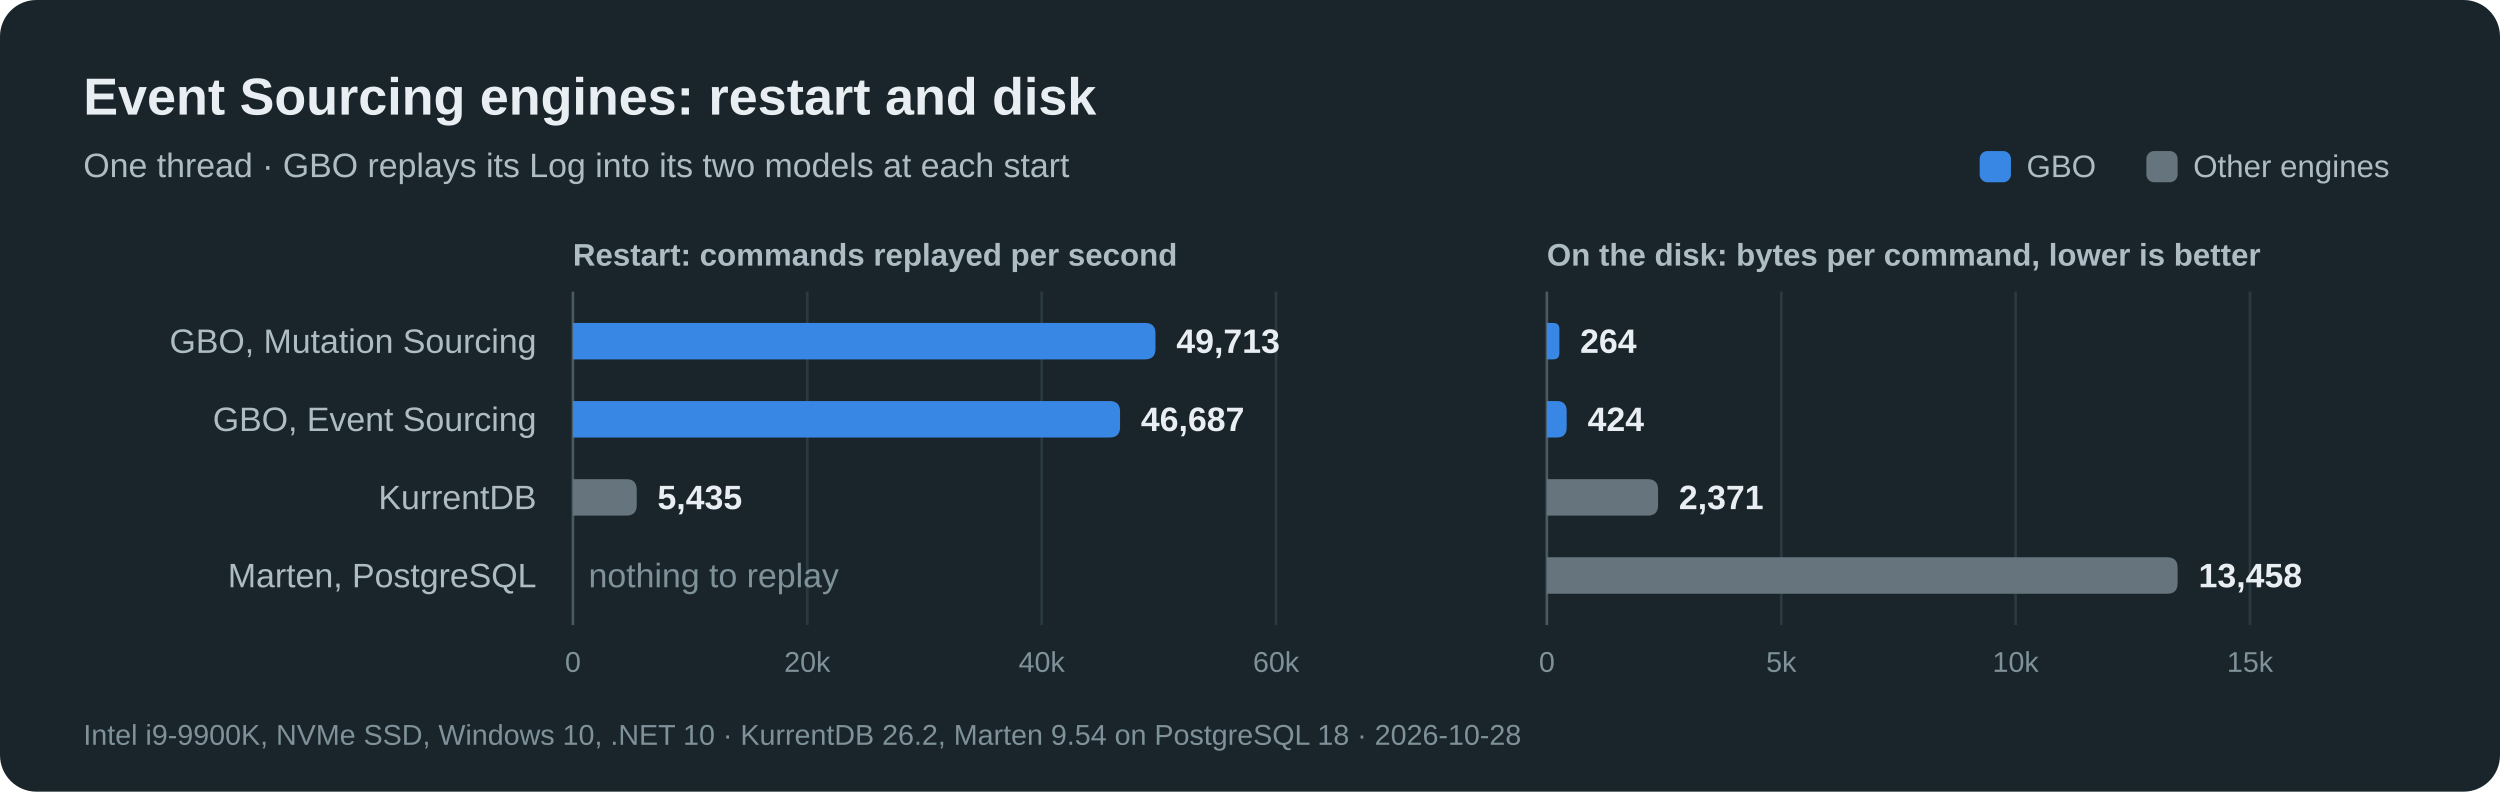
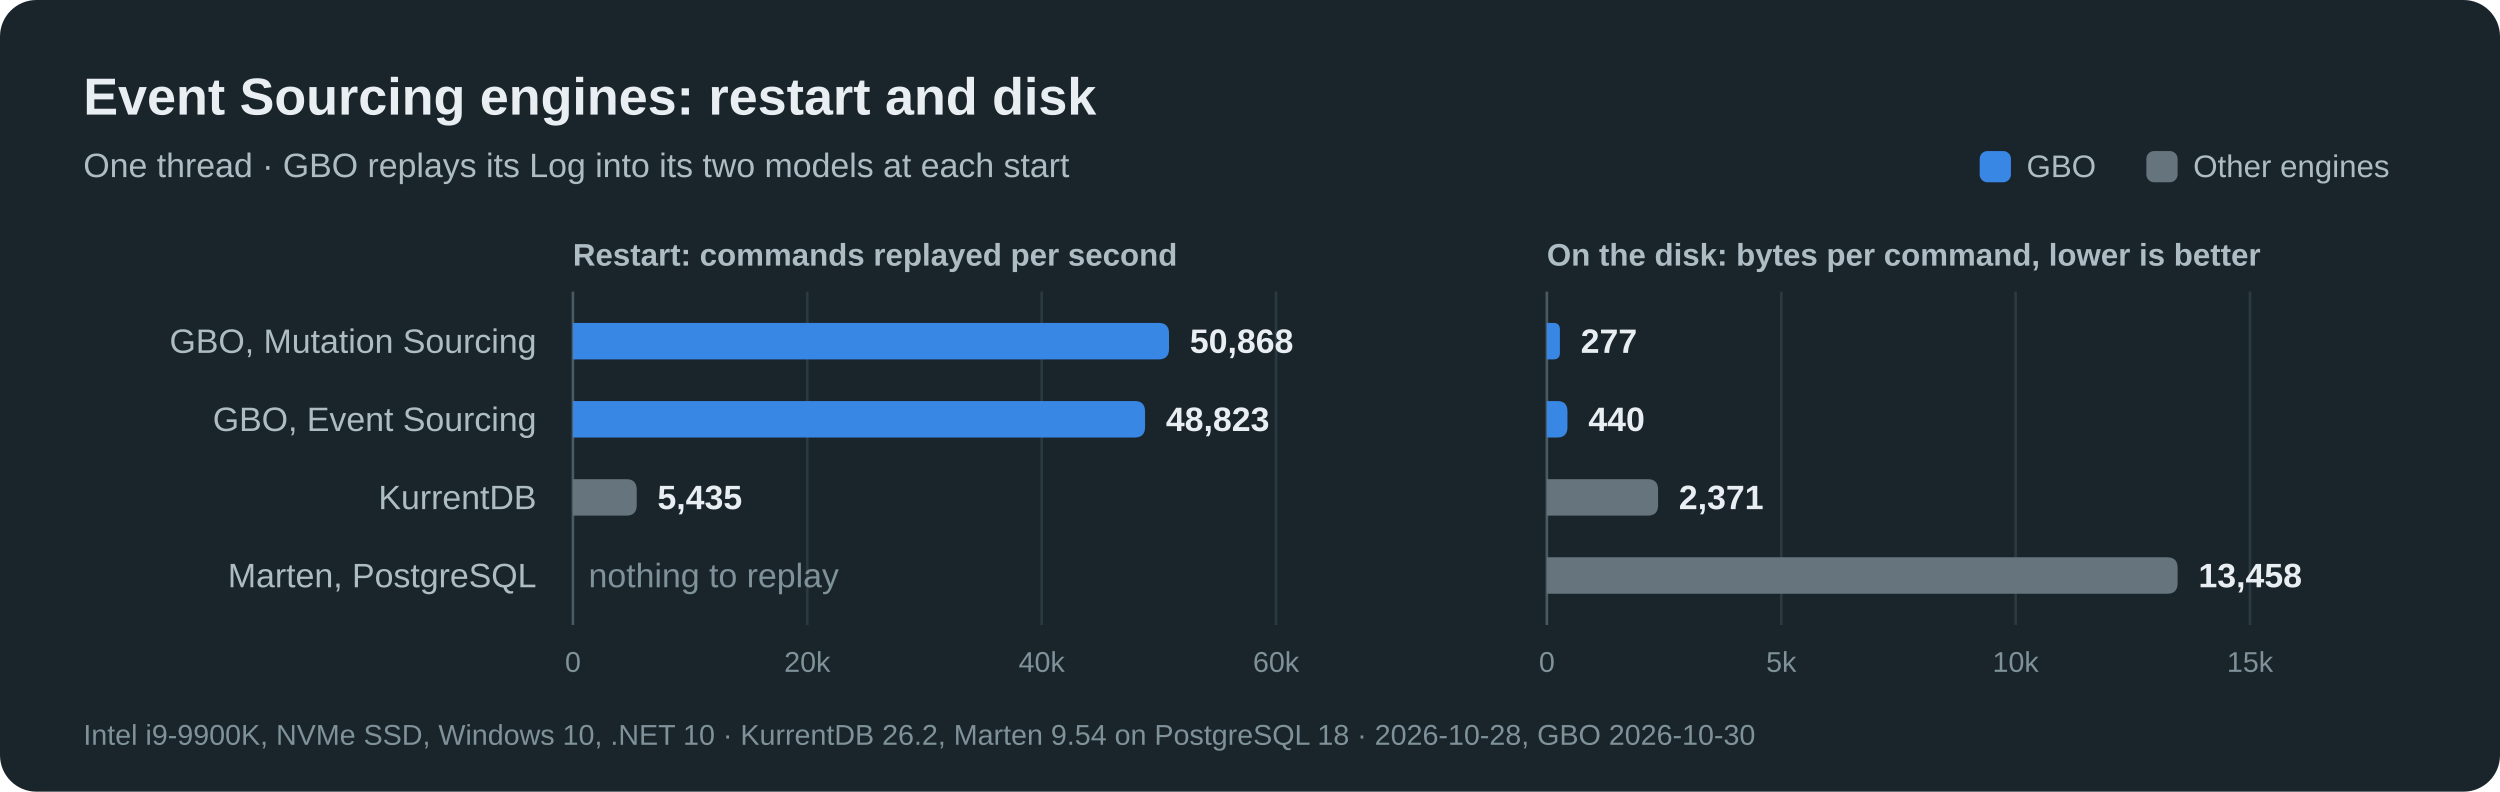
<svg xmlns="http://www.w3.org/2000/svg" width="960" height="304" viewBox="0 0 960 304" role="img" font-family="'Segoe UI', -apple-system, BlinkMacSystemFont, 'Helvetica Neue', Arial, sans-serif">
  <rect width="960" height="304" rx="14" fill="#1a252b" />
  <text x="32" y="44" font-size="20" font-weight="600" fill="#e8eef1" text-anchor="start">Event Sourcing engines: restart and disk</text>
  <text x="32" y="68" font-size="13" font-weight="400" fill="#aebcc4" text-anchor="start">One thread · GBO replays its Log into its two models at each start</text>
  <rect x="760.2" y="58" width="12" height="12" rx="3" fill="#3987e5" />
  <text x="778.2" y="68" font-size="12" font-weight="400" fill="#aebcc4" text-anchor="start">GBO</text>
  <rect x="824.2" y="58" width="12" height="12" rx="3" fill="#66757d" />
  <text x="842.2" y="68" font-size="12" font-weight="400" fill="#aebcc4" text-anchor="start">Other engines</text>
  <text x="220" y="102" font-size="12" font-weight="600" fill="#aebcc4" text-anchor="start">Restart: commands replayed per second</text>
  <text x="594" y="102" font-size="12" font-weight="600" fill="#aebcc4" text-anchor="start">On the disk: bytes per command, lower is better</text>
  <line x1="310" y1="112" x2="310" y2="240" stroke="#2b3a42" stroke-width="1" />
  <line x1="400" y1="112" x2="400" y2="240" stroke="#2b3a42" stroke-width="1" />
  <line x1="490" y1="112" x2="490" y2="240" stroke="#2b3a42" stroke-width="1" />
  <line x1="220" y1="112" x2="220" y2="240" stroke="#4a5a62" stroke-width="1" />
  <text x="220" y="258" font-size="11" font-weight="400" fill="#7f9199" text-anchor="middle">0</text>
  <text x="310" y="258" font-size="11" font-weight="400" fill="#7f9199" text-anchor="middle">20k</text>
  <text x="400" y="258" font-size="11" font-weight="400" fill="#7f9199" text-anchor="middle">40k</text>
  <text x="490" y="258" font-size="11" font-weight="400" fill="#7f9199" text-anchor="middle">60k</text>
  <line x1="684" y1="112" x2="684" y2="240" stroke="#2b3a42" stroke-width="1" />
  <line x1="774" y1="112" x2="774" y2="240" stroke="#2b3a42" stroke-width="1" />
  <line x1="864" y1="112" x2="864" y2="240" stroke="#2b3a42" stroke-width="1" />
  <line x1="594" y1="112" x2="594" y2="240" stroke="#4a5a62" stroke-width="1" />
  <text x="594" y="258" font-size="11" font-weight="400" fill="#7f9199" text-anchor="middle">0</text>
  <text x="684" y="258" font-size="11" font-weight="400" fill="#7f9199" text-anchor="middle">5k</text>
  <text x="774" y="258" font-size="11" font-weight="400" fill="#7f9199" text-anchor="middle">10k</text>
  <text x="864" y="258" font-size="11" font-weight="400" fill="#7f9199" text-anchor="middle">15k</text>
  <text x="206" y="135.5" font-size="13" font-weight="400" fill="#aebcc4" text-anchor="end">GBO, Mutation Sourcing</text>
-   <path d="M220 124H439.7Q443.7 124 443.7 128V134Q443.7 138 439.7 138H220Z" fill="#3987e5" />
-   <text x="451.708" y="135.5" font-size="13" font-weight="600" fill="#e8eef1" text-anchor="start">49,713</text>
-   <path d="M594 124H596.4Q598.8 124 598.8 126.376V135.624Q598.8 138 596.4 138H594Z" fill="#3987e5" />
-   <text x="606.752" y="135.5" font-size="13" font-weight="600" fill="#e8eef1" text-anchor="start">264</text>
+   <path d="M220 124H444.9Q448.9 124 448.9 128V134Q448.9 138 444.9 138H220Z" fill="#3987e5" />
+   <text x="456.897" y="135.5" font-size="13" font-weight="600" fill="#e8eef1" text-anchor="start">50,868</text>
+   <path d="M594 124H596.5Q599.0 124 599.0 126.493V135.507Q599.0 138 596.5 138H594Z" fill="#3987e5" />
+   <text x="606.985" y="135.5" font-size="13" font-weight="600" fill="#e8eef1" text-anchor="start">277</text>
  <text x="206" y="165.5" font-size="13" font-weight="400" fill="#aebcc4" text-anchor="end">GBO, Event Sourcing</text>
-   <path d="M220 154H426.1Q430.1 154 430.1 158V164Q430.1 168 426.1 168H220Z" fill="#3987e5" />
-   <text x="438.091" y="165.5" font-size="13" font-weight="600" fill="#e8eef1" text-anchor="start">46,687</text>
-   <path d="M594 154H597.8Q601.6 154 601.6 157.816V164.184Q601.6 168 597.8 168H594Z" fill="#3987e5" />
-   <text x="609.632" y="165.5" font-size="13" font-weight="600" fill="#e8eef1" text-anchor="start">424</text>
+   <path d="M220 154H435.7Q439.7 154 439.7 158V164Q439.7 168 435.7 168H220Z" fill="#3987e5" />
+   <text x="447.695" y="165.5" font-size="13" font-weight="600" fill="#e8eef1" text-anchor="start">48,823</text>
+   <path d="M594 154H598.0Q601.9 154 601.9 157.959V164.041Q601.9 168 598.0 168H594Z" fill="#3987e5" />
+   <text x="609.919" y="165.5" font-size="13" font-weight="600" fill="#e8eef1" text-anchor="start">440</text>
  <text x="206" y="195.5" font-size="13" font-weight="400" fill="#aebcc4" text-anchor="end">KurrentDB</text>
  <path d="M220 184H240.5Q244.5 184 244.5 188V194Q244.5 198 240.5 198H220Z" fill="#66757d" />
-   <text x="252.458" y="195.5" font-size="13" font-weight="600" fill="#e8eef1" text-anchor="start">5,435</text>
+   <text x="252.457" y="195.5" font-size="13" font-weight="600" fill="#e8eef1" text-anchor="start">5,435</text>
  <path d="M594 184H632.7Q636.7 184 636.7 188V194Q636.7 198 632.7 198H594Z" fill="#66757d" />
-   <text x="644.678" y="195.5" font-size="13" font-weight="600" fill="#e8eef1" text-anchor="start">2,371</text>
+   <text x="644.67" y="195.5" font-size="13" font-weight="600" fill="#e8eef1" text-anchor="start">2,371</text>
  <text x="206" y="225.5" font-size="13" font-weight="400" fill="#aebcc4" text-anchor="end">Marten, PostgreSQL</text>
  <text x="226" y="225.5" font-size="13" font-weight="400" fill="#7f9199" text-anchor="start">nothing to replay</text>
  <path d="M594 214H832.2Q836.2 214 836.2 218V224Q836.2 228 832.2 228H594Z" fill="#66757d" />
-   <text x="844.244" y="225.5" font-size="13" font-weight="600" fill="#e8eef1" text-anchor="start">13,458</text>
-   <text x="32" y="286" font-size="11" font-weight="400" fill="#7f9199" text-anchor="start">Intel i9-9900K, NVMe SSD, Windows 10, .NET 10 · KurrentDB 26.2, Marten 9.54 on PostgreSQL 18 · 2026-10-28</text>
+   <text x="844.2" y="225.5" font-size="13" font-weight="600" fill="#e8eef1" text-anchor="start">13,458</text>
+   <text x="32" y="286" font-size="11" font-weight="400" fill="#7f9199" text-anchor="start">Intel i9-9900K, NVMe SSD, Windows 10, .NET 10 · KurrentDB 26.2, Marten 9.54 on PostgreSQL 18 · 2026-10-28, GBO 2026-10-30</text>
</svg>
